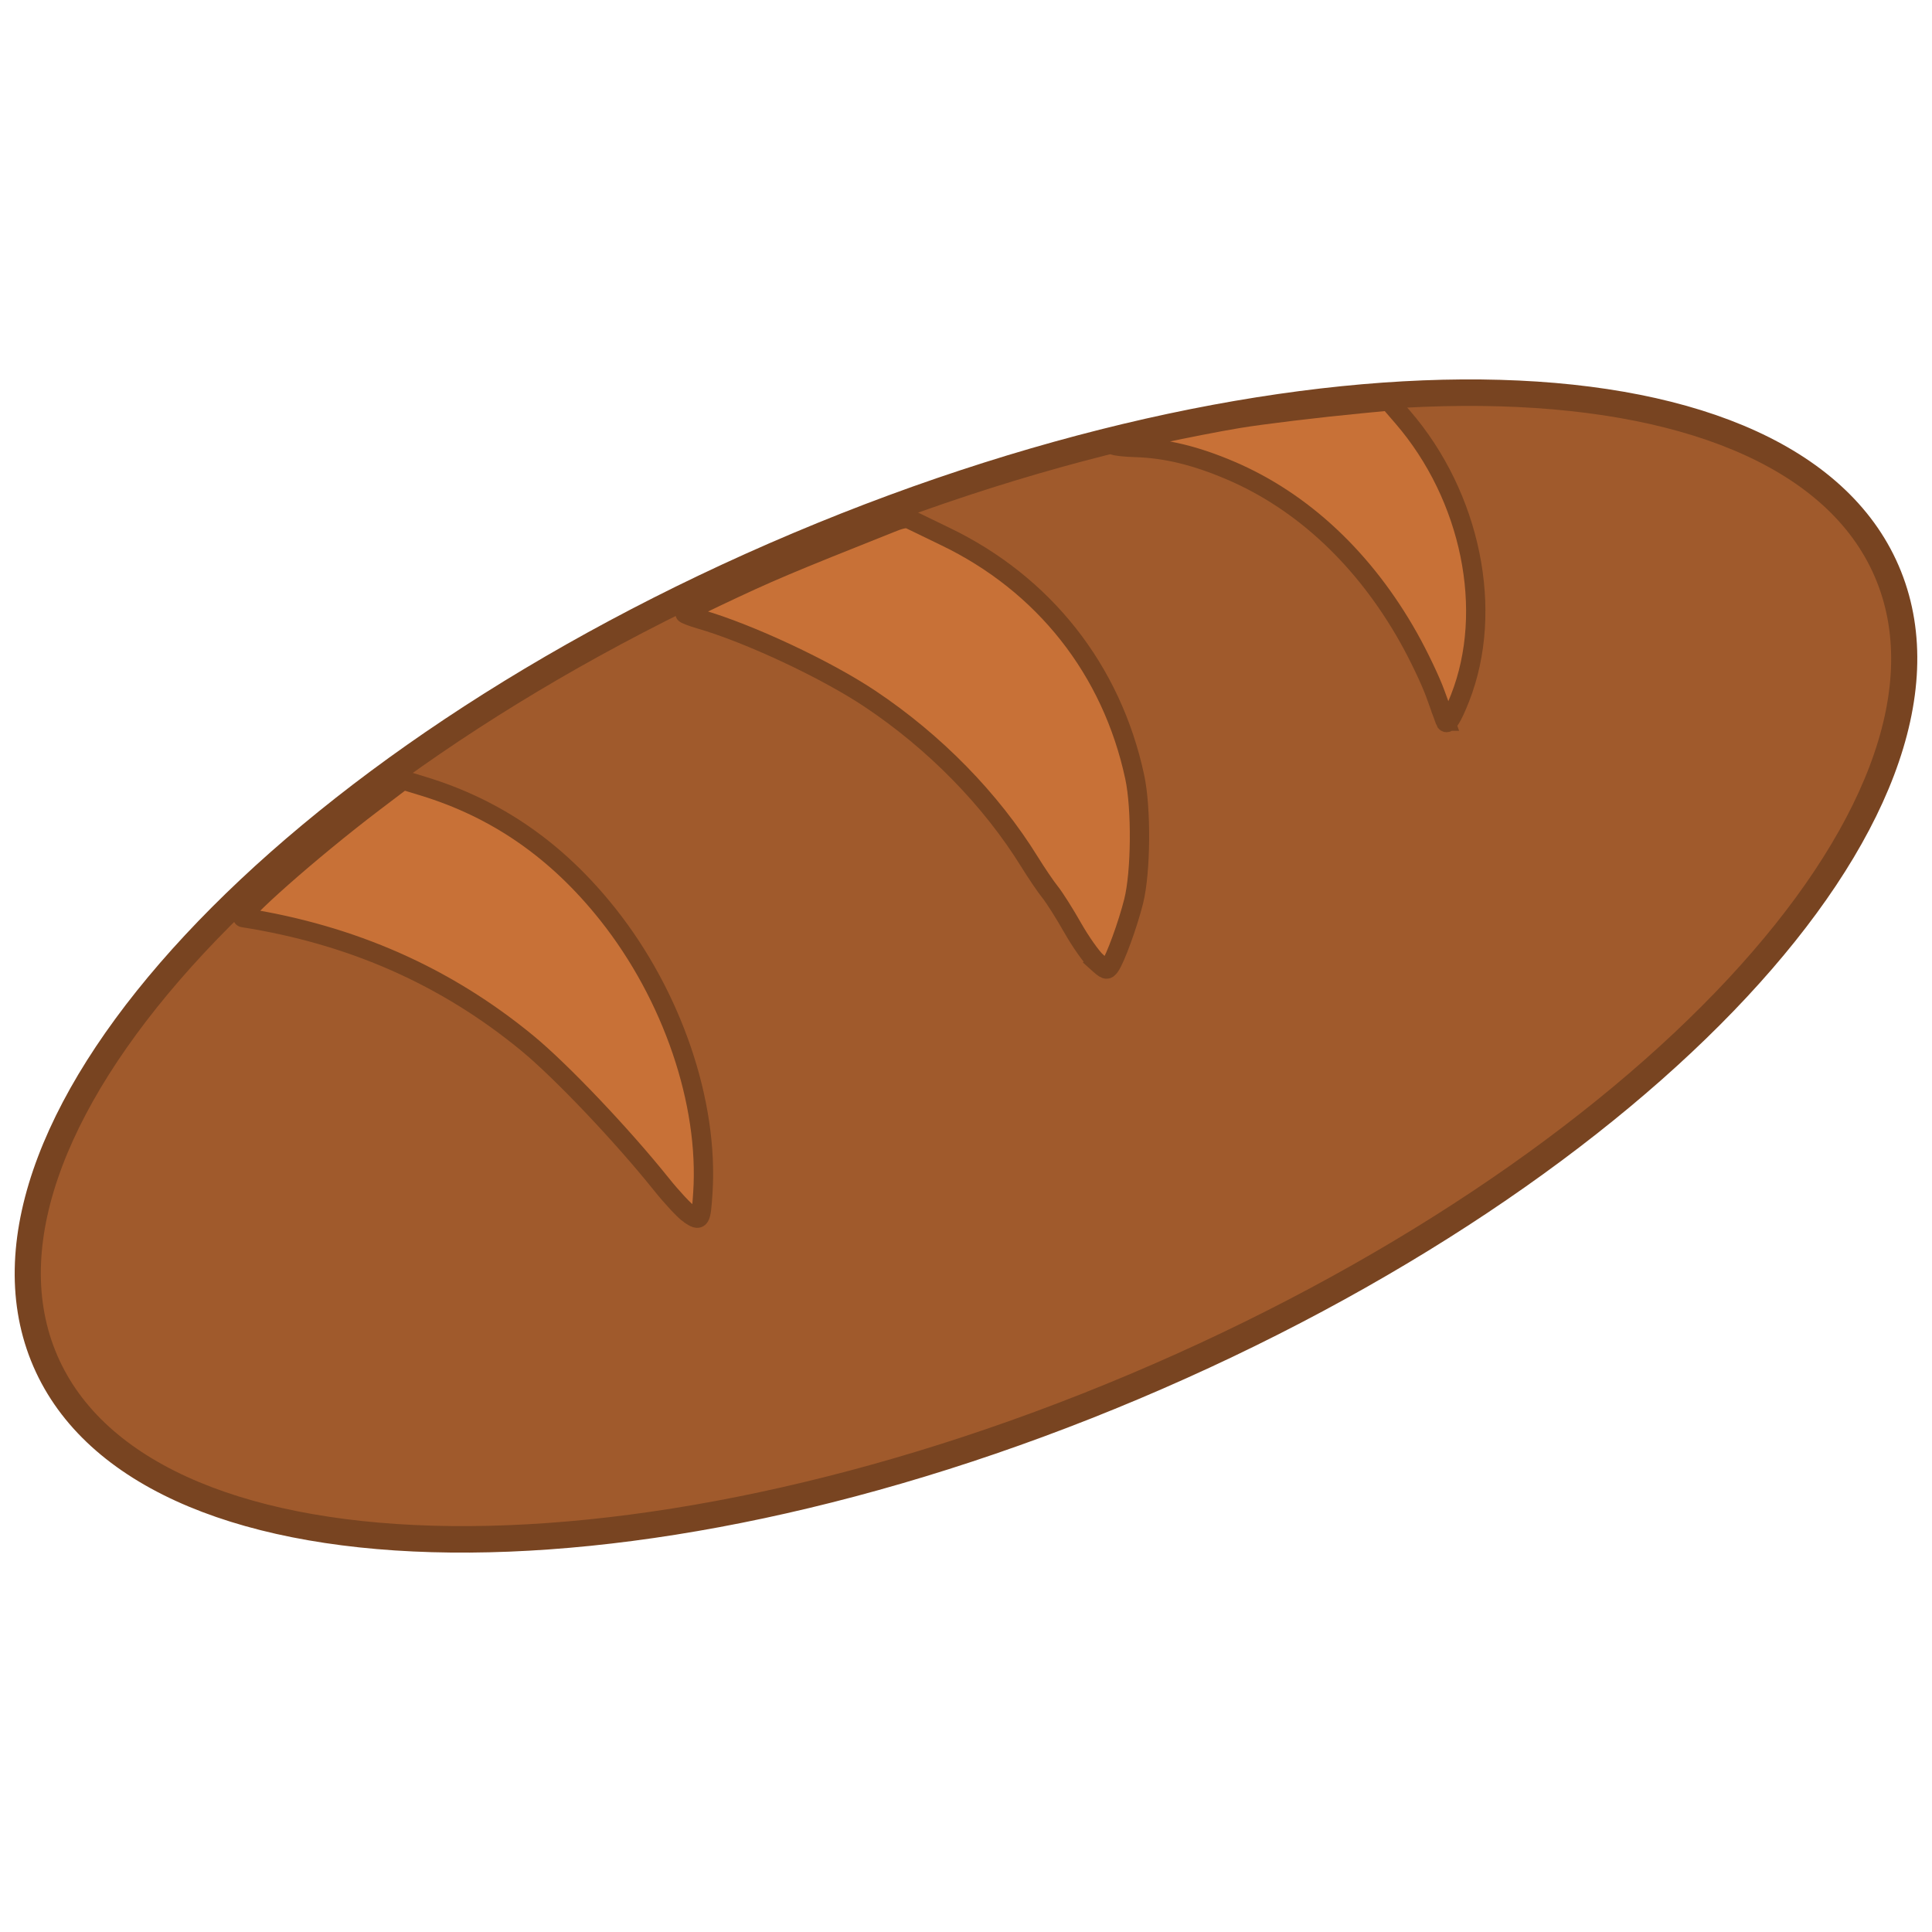
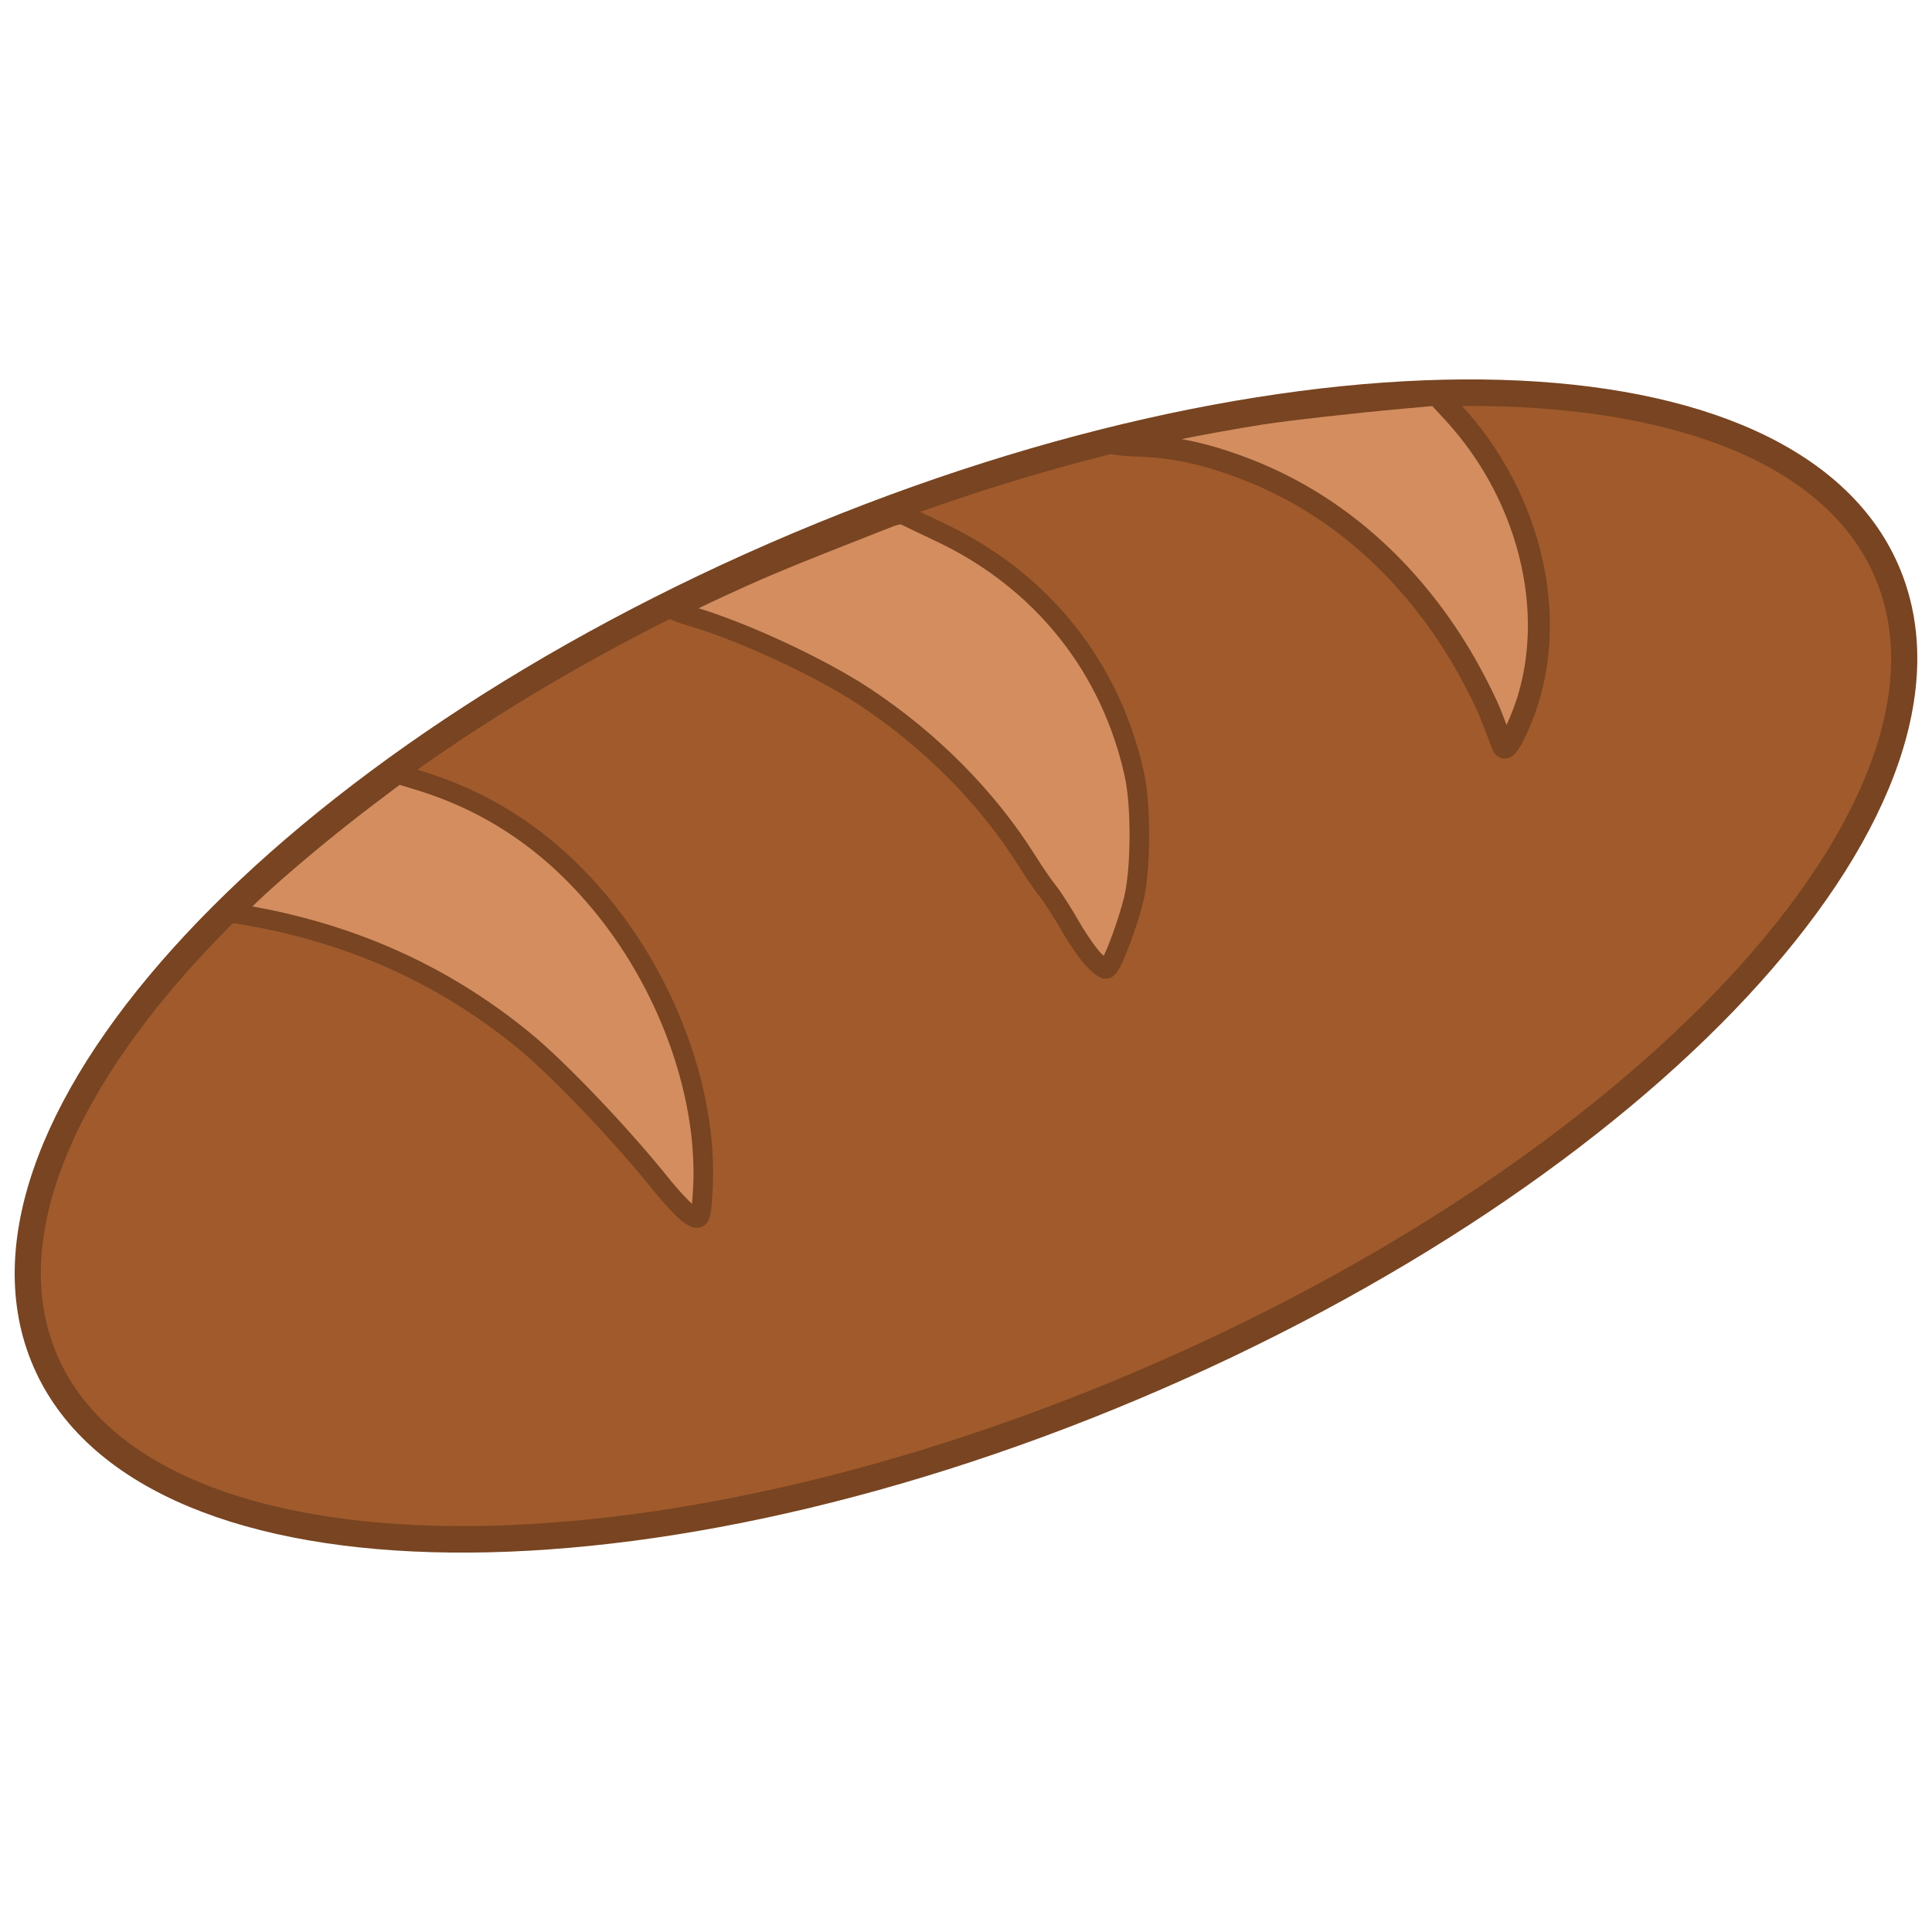
<svg xmlns="http://www.w3.org/2000/svg" width="250mm" height="250mm" viewBox="0 0 250 250" version="1.1" id="svg9525">
  <defs id="defs9519" />
  <g id="layer1" transform="translate(0,-47)">
    <g id="g10271" transform="matrix(3.39167,0,0,3.39167,-300.5612,-409.7648)">
-       <ellipse cx="206.861" cy="-52.857" rx="17.283" ry="38.219" transform="matrix(0.3711515,0.9285723,-0.92127,0.3889236,0,0)" id="path9527" style="opacity:1;fill:#a05a2c;fill-opacity:1;fill-rule:nonzero;stroke:#784421;stroke-width:1.004;stroke-miterlimit:4;stroke-dasharray:none;stroke-dashoffset:0;stroke-opacity:1" />
-       <path transform="matrix(0.2645833,0,0,0.2645833,0,47)" id="path10255" d="m 434.348,506.461 c -0.695,-0.472 -2.53,-2.439 -4.077,-4.371 -5.652,-7.056 -14.43,-16.292 -19.277,-20.285 -11.757,-9.682 -25.285,-15.661 -41.012,-18.125 -1.072,-0.168 9.852,-9.812 18.826,-16.62 l 4.242,-3.218 2.901,0.884 c 10.604,3.232 19.329,9.29 26.637,18.494 9.288,11.698 14.552,27.145 13.692,40.179 -0.262,3.973 -0.36,4.129 -1.931,3.062 z" style="opacity:1;fill:#c87137;fill-opacity:1;fill-rule:nonzero;stroke:#784421;stroke-width:2.786;stroke-miterlimit:4;stroke-dasharray:none;stroke-dashoffset:0;stroke-opacity:1" />
-       <path transform="matrix(0.2645833,0,0,0.2645833,0,47)" id="path10257" d="m 493.096,470.089 c -0.772,-0.698 -2.346,-2.93 -3.498,-4.961 -1.151,-2.031 -2.61,-4.336 -3.241,-5.121 -0.631,-0.786 -1.965,-2.75 -2.964,-4.364 -5.578,-9.016 -13.675,-17.29 -23.03,-23.532 -6.33,-4.224 -17.415,-9.416 -24.459,-11.457 -1.227,-0.356 -2.232,-0.743 -2.232,-0.861 -2.7e-4,-0.118 1.968,-1.148 4.375,-2.289 7.896,-3.744 10.075,-4.667 25.736,-10.899 1.132,-0.45 1.924,-0.577 2.321,-0.371 0.332,0.172 2.612,1.276 5.067,2.454 14.29,6.852 24.075,19.254 27.386,34.712 0.977,4.563 0.897,13.734 -0.156,17.931 -0.846,3.372 -2.653,8.32 -3.422,9.372 -0.453,0.619 -0.557,0.585 -1.884,-0.613 z" style="opacity:1;fill:#c87137;fill-opacity:1;fill-rule:nonzero;stroke:#784421;stroke-width:2.786;stroke-miterlimit:4;stroke-dasharray:none;stroke-dashoffset:0;stroke-opacity:1" />
-       <path id="path10259" d="m 143.756,162.186 c -0.029,-0.078 -0.198,-0.548 -0.376,-1.043 -0.178,-0.495 -0.638,-1.46 -1.022,-2.143 -1.685,-2.995 -4.039,-5.202 -6.805,-6.381 -1.318,-0.562 -2.458,-0.838 -3.596,-0.873 -0.438,-0.013 -0.818,-0.056 -0.844,-0.093 -0.046,-0.067 3.158,-0.751 4.762,-1.016 0.908,-0.15 3.002,-0.403 4.644,-0.561 l 1.084,-0.104 0.531,0.615 c 2.609,3.022 3.499,7.385 2.187,10.719 -0.299,0.76 -0.498,1.068 -0.567,0.88 z" style="opacity:1;fill:#c87137;fill-opacity:1;fill-rule:nonzero;stroke:#784421;stroke-width:0.737;stroke-miterlimit:4;stroke-dasharray:none;stroke-dashoffset:0;stroke-opacity:1" />
+       <g id="g4491">
+         <ellipse style="opacity:1;fill:#a05a2c;fill-opacity:1;fill-rule:nonzero;stroke:#784421;stroke-width:1.004;stroke-miterlimit:4;stroke-dasharray:none;stroke-dashoffset:0;stroke-opacity:1" id="path9527" transform="matrix(0.3711515,0.9285723,-0.92127,0.3889236,0,0)" ry="38.219" rx="17.283" cy="-52.857" cx="206.861" />
+         <path style="opacity:1;fill:#d38d5f;fill-opacity:1;fill-rule:nonzero;stroke:#784421;stroke-width:0.748;stroke-miterlimit:4;stroke-dasharray:none;stroke-dashoffset:0;stroke-opacity:1" d="m 114.906,180.993 c -0.187,-0.127 -0.681,-0.654 -1.097,-1.172 -1.521,-1.892 -3.884,-4.369 -5.189,-5.439 -3.164,-2.596 -6.806,-4.199 -11.039,-4.86 -0.289,-0.045 2.652,-2.631 5.067,-4.456 l 1.142,-0.863 0.781,0.237 c 2.854,0.867 5.203,2.491 7.17,4.959 2.5,3.137 3.917,7.278 3.685,10.773 -0.07,1.065 -0.097,1.107 -0.52,0.821 z" id="path10255" />
+         <path style="opacity:1;fill:#d38d5f;fill-opacity:1;fill-rule:nonzero;stroke:#784421;stroke-width:0.748;stroke-miterlimit:4;stroke-dasharray:none;stroke-dashoffset:0;stroke-opacity:1" d="m 130.423,171.37 c -0.209,-0.186 -0.634,-0.782 -0.946,-1.324 -0.311,-0.542 -0.706,-1.157 -0.876,-1.367 -0.171,-0.21 -0.531,-0.734 -0.801,-1.165 -1.508,-2.406 -3.698,-4.614 -6.228,-6.279 -1.712,-1.127 -4.709,-2.513 -6.614,-3.057 -0.332,-0.095 -0.604,-0.198 -0.604,-0.23 -7e-5,-0.032 0.532,-0.306 1.183,-0.611 2.135,-0.999 2.724,-1.245 6.96,-2.908 0.306,-0.12 0.52,-0.154 0.628,-0.099 0.09,0.046 0.706,0.341 1.37,0.655 3.864,1.828 6.51,5.138 7.406,9.262 0.264,1.217 0.243,3.665 -0.042,4.785 -0.229,0.9 -0.717,2.22 -0.925,2.501 -0.122,0.165 -0.151,0.156 -0.509,-0.164 z" id="path10257" />
+         <path style="opacity:1;fill:#d38d5f;fill-opacity:1;fill-rule:nonzero;stroke:#784421;stroke-width:0.837;stroke-miterlimit:4;stroke-dasharray:none;stroke-dashoffset:0;stroke-opacity:1" d="m 145.957,163.135 c -0.034,-0.086 -0.233,-0.601 -0.441,-1.144 -0.209,-0.543 -0.749,-1.602 -1.201,-2.352 -1.98,-3.287 -4.745,-5.71 -7.994,-7.003 -1.548,-0.616 -2.887,-0.92 -4.224,-0.959 -0.515,-0.014 -0.961,-0.061 -0.991,-0.102 -0.054,-0.074 3.71,-0.824 5.595,-1.115 1.067,-0.165 3.527,-0.442 5.456,-0.616 l 1.274,-0.114 0.624,0.675 c 3.065,3.316 4.111,8.105 2.569,11.765 -0.351,0.834 -0.585,1.172 -0.667,0.966 z" id="path10259" />
+       </g>
    </g>
  </g>
</svg>
